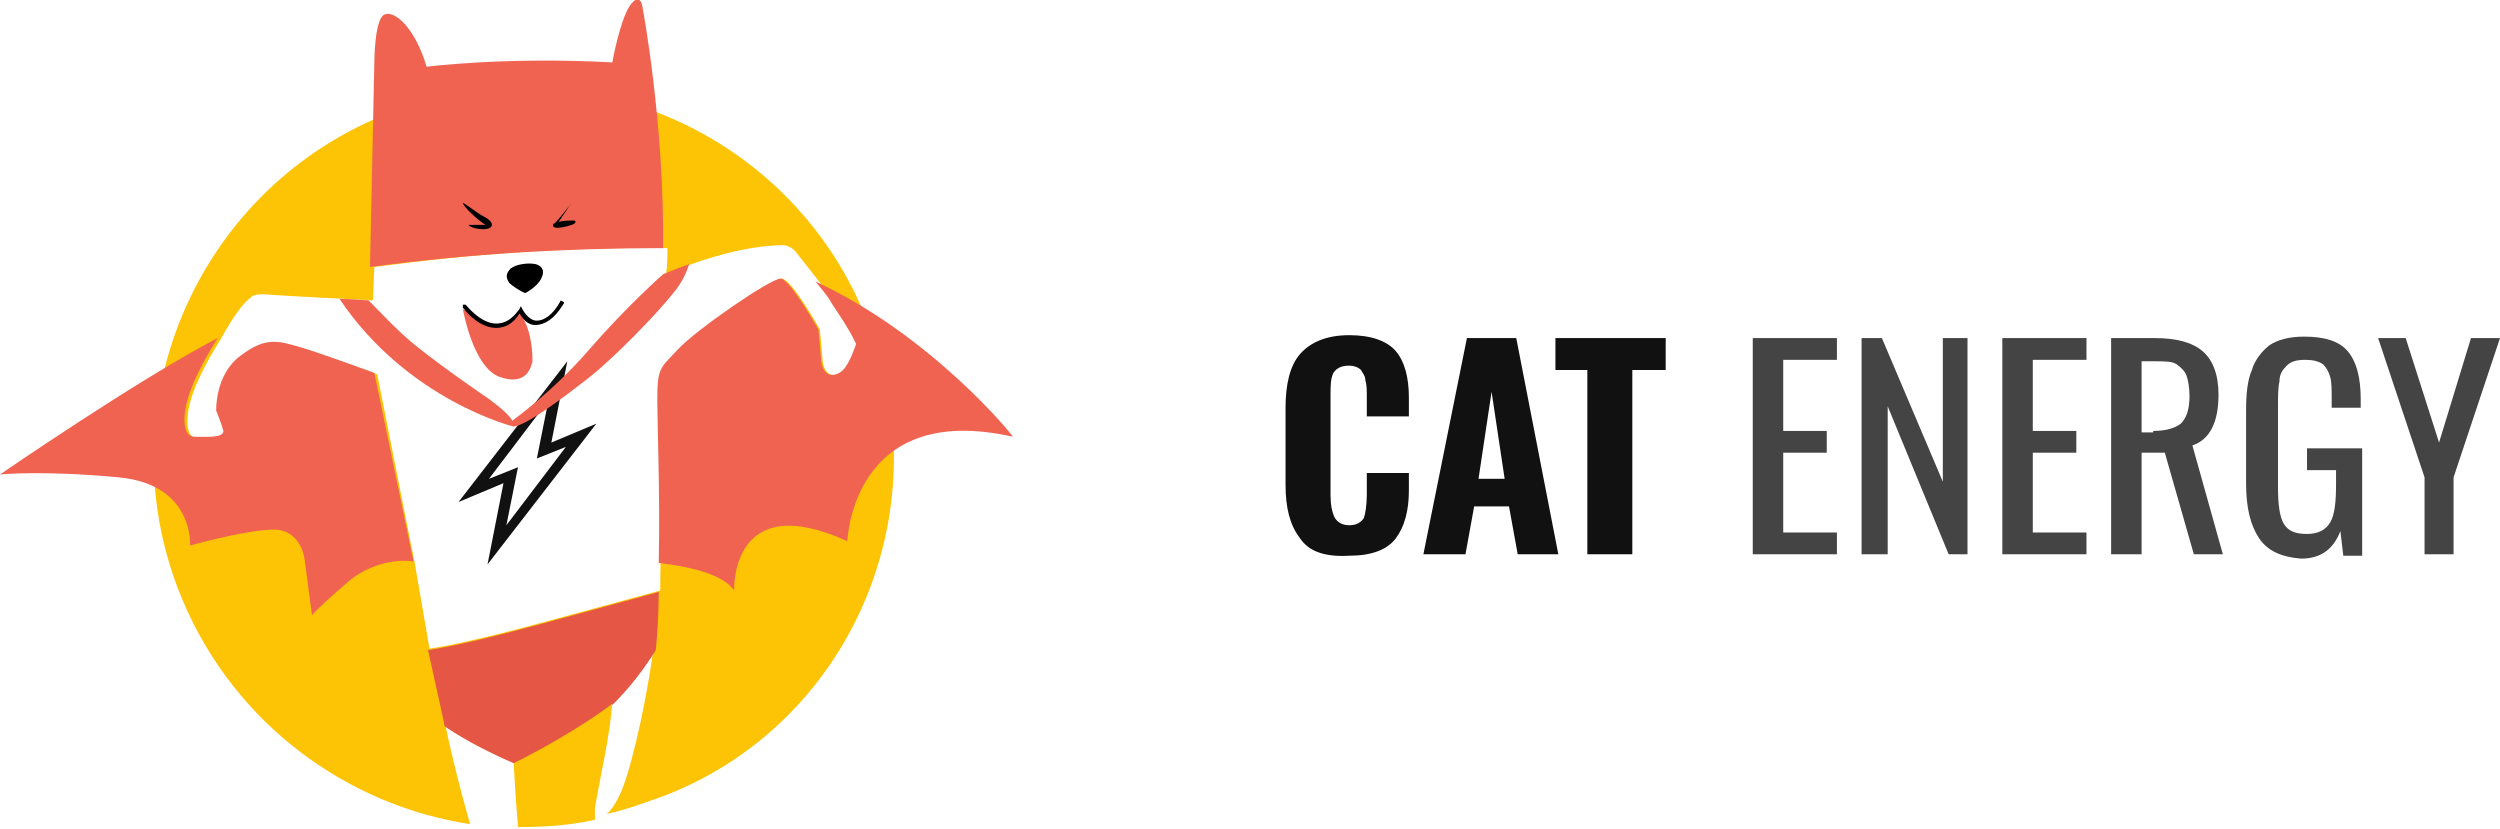
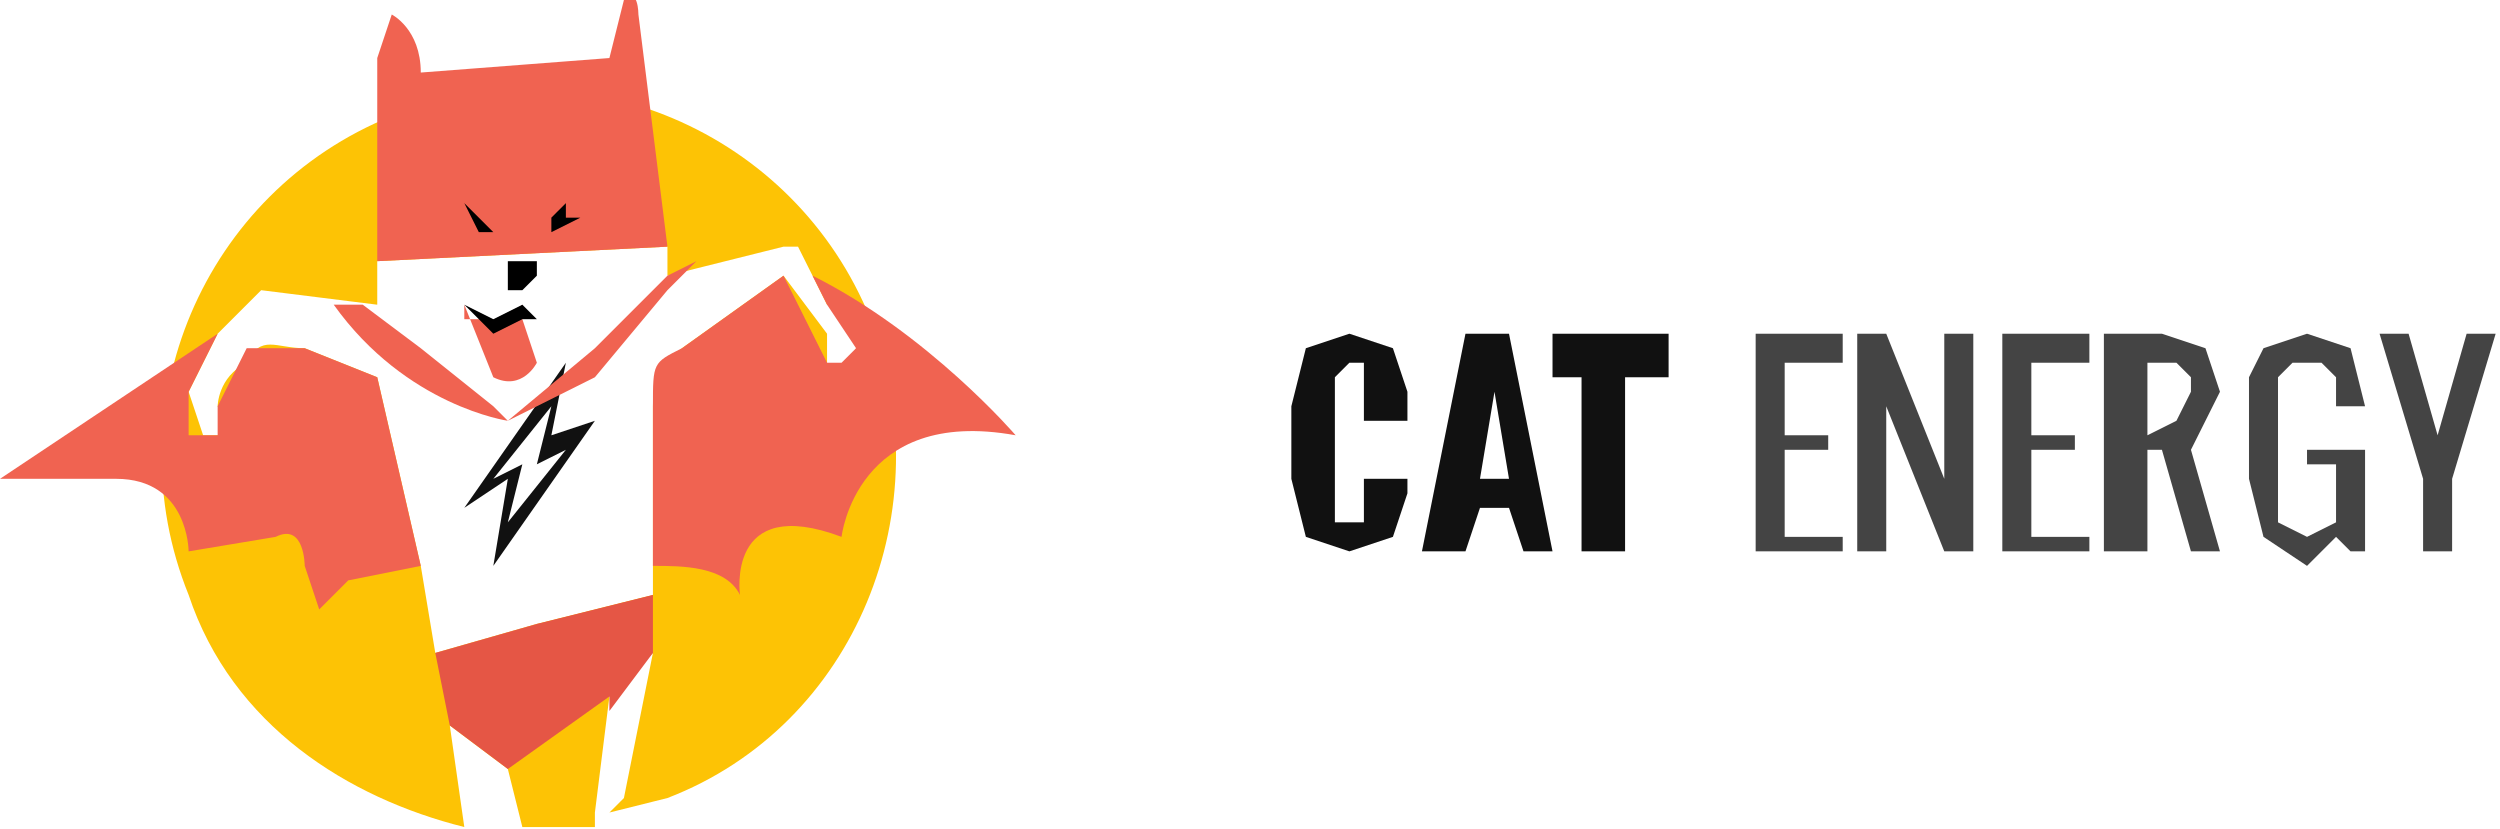
- <svg xmlns="http://www.w3.org/2000/svg" version="1.1" id="Layer_2" x="0px" y="0px" viewBox="0 0 172.3 57.1" style="enable-background:new 0 0 172.3 57.1;" xml:space="preserve">
-   <style type="text/css">
-     .st0 {
-       fill: #FDC305;
-     }
-     .st1 {
-       fill: #F06351;
-     }
-     .st2 {
-       fill: #E55645;
-     }
-     .st3 {
-       fill: #111111;
-     }
-     .st4 {
-       fill: #444444;
-     }
-   </style>
-   <path class="st0" d="M59.6,21.7C54.2,8.7,39.3,2.6,26.3,8S7.1,28.4,12.6,41.4c3.6,8.5,11.3,14.1,19.8,15.4c-0.6-2.1-1.2-4.4-1.7-6.8   c1.5,1,3.1,1.8,4.7,2.5c0,0,0,0,0,0c0,0,0.1,2.1,0.3,4.5c1.8,0,3.5-0.1,5.3-0.5c0-0.2,0-0.4,0-0.8c0.3-1.9,1.1-5.2,1.2-7.4   c1.1-1.1,2.1-2.3,2.9-3.7c0,0,0,0,0,0c0,0.1,0,0.3-0.1,0.4c-0.6,4.2-1.7,8.8-2.4,10c-0.2,0.4-0.5,0.9-0.8,1.1   c1.4-0.3,2.7-0.8,4.1-1.3C58.9,49.7,65.1,34.7,59.6,21.7z M58.2,25.5c-0.4,0.4-1.3,0.7-1.5-0.6c-0.1-1.3-0.2-2.2-0.2-2.2   s-1.9-3.4-2.6-3.5c-0.7,0-5.8,3.5-7.1,4.9c-1.2,1.3-1.4,1.2-1.4,3.5c0,1.7,0.2,8.1,0.1,13.1v0v0c0,0-2.2,0.6-8.1,2.2   c-5.9,1.6-7.8,1.8-7.8,1.8l-1-5.8c0,0,0,0,0,0c0,0,0,0,0,0c0,0,0,0,0,0c0,0,0,0,0,0c0,0,0,0,0,0c0,0,0,0,0,0l-2.6-13.1   c0,0-3.8-1.4-5.2-1.8c-1.4-0.4-2.3-0.7-4,0.6c-1.8,1.3-1.7,3.8-1.7,3.8s0.4,1,0.5,1.4c0,0.5-1.2,0.4-2,0.4s-0.9-1.4-0.3-3.1   c0.6-1.7,1.9-3.7,1.9-3.7s1.2-2.3,2.1-2.9c0,0,0.1-0.3,1.2-0.2c1.1,0.1,7.2,0.4,7.2,0.4l0.1-2.3c6.7-0.9,13.4-1.4,20.2-1.3   c0,0.6,0,1.2-0.1,1.8c0,0,4.4-2,8.1-2c0,0,0.4,0,0.8,0.4c0.3,0.4,2.4,3,2.6,3.4c0.2,0.4,1.2,1.7,1.8,3C59,23.7,58.6,25.1,58.2,25.5z   " />
-   <path class="st1" d="M56.2,19.4c0.5,0.6,0.9,1.1,1,1.3c0.2,0.4,1.2,1.7,1.8,3c0,0-0.4,1.3-0.9,1.8c-0.4,0.4-1.3,0.7-1.5-0.6   c-0.1-1.3-0.2-2.2-0.2-2.2s-1.9-3.4-2.6-3.5c-0.7,0-5.8,3.5-7.1,4.9c-1.2,1.3-1.4,1.2-1.4,3.5c0,1.5,0.2,6.6,0.1,11.2   c1.8,0.2,4.4,0.7,5.2,1.9c0,0-0.3-7.1,7.8-3.4c0,0,0.3-9.7,11.4-7.2C69.9,30.1,64.2,23.1,56.2,19.4z" />
-   <path class="st1" d="M45.7,17.1c0.1-8.5-1.4-16.5-1.4-16.5s-0.1-1.3-0.9-0.2c-0.7,1.1-1.2,3.9-1.2,3.9c-7.4-0.4-12.8,0.3-12.8,0.3   c-0.8-2.7-2.2-3.9-2.9-3.6c-0.7,0.3-0.7,3.3-0.7,3.3l-0.3,14.1C32.2,17.5,39,17.1,45.7,17.1z" />
-   <path class="st2" d="M45.2,44.8c0.1-1.1,0.2-2.5,0.2-4c0,0-2.2,0.6-8.1,2.2c-5.9,1.6-7.8,1.8-7.8,1.8l1.1,5c0,0.1,0,0.2,0.1,0.3   c1.5,1,3.1,1.8,4.7,2.5c4.4-2.2,6.8-4.1,6.8-4.1c0,0,0,0,0,0.1C43.4,47.4,44.4,46.1,45.2,44.8z" />
-   <path d="M31.9,14c0-0.1,1,0.7,1.4,0.9s0.6,0.4,0.6,0.6s-0.3,0.3-0.6,0.3s-0.9-0.1-1-0.3c0,0,0.6,0,0.9,0h0.3   C33.5,15.6,32.1,14.5,31.9,14z" />
-   <path d="M39.3,14.1c0,0-1,1.3-1.1,1.3s-0.2,0.3,0.2,0.3s1.1-0.2,1.2-0.3s0.1-0.2-0.1-0.2c-0.2,0-0.7,0-1,0.1L39.3,14.1   C39.4,14.1,39.4,14,39.3,14.1z" />
-   <path d="M36.2,20.2c0,0,0.8-0.4,1.1-1s0-0.9-0.4-1c-0.5-0.1-1.3,0-1.7,0.3c-0.4,0.4-0.3,0.7-0.1,1C35.3,19.7,35.9,20.1,36.2,20.2z" />
-   <path class="st1" d="M35.8,21.4c0,0-0.2,0.4-0.5,0.6c-0.2,0.2-0.6,0.4-1,0.4c-0.6,0-1.1-0.2-1.5-0.4c-0.2-0.1-0.4-0.3-0.5-0.4   c-0.2-0.2-0.4-0.3-0.4-0.3s0.7,4.1,2.6,4.7c1.8,0.6,2.1-0.7,2.2-1.1c0-0.3,0-2.1-0.8-3.2C35.9,21.4,35.9,21.6,35.8,21.4z" />
-   <g>
-     <path d="M34.2,22.6C34.1,22.6,34.1,22.6,34.2,22.6c-1.3,0-2.3-1.4-2.3-1.4c0-0.1,0-0.2,0-0.2c0.1,0,0.2,0,0.2,0c0,0,1,1.3,2.1,1.3     c0,0,0,0,0,0c0.6,0,1.1-0.3,1.6-1l0.1-0.2l0.1,0.2c0,0,0.4,0.8,1,0.8c0.5,0,1.1-0.4,1.6-1.3c0-0.1,0.1-0.1,0.2,0     c0.1,0,0.1,0.1,0,0.2c-0.6,1-1.3,1.4-1.9,1.4c-0.6,0-0.9-0.5-1.1-0.8C35.4,22.3,34.8,22.6,34.2,22.6z" />
-   </g>
-   <path class="st3" d="M41.1,29.2l-3.1,1.3l1.1-5.6l-7.5,9.7l3.1-1.3l-1.1,5.6L41.1,29.2z M33.7,33l4.1-5.4l-0.8,4l2-0.8l-4.1,5.4   l0.8-4L33.7,33z" />
-   <path class="st1" d="M45.7,18.9c0,0-2.5,2.2-5.1,5.2c-2.5,2.9-5.3,4.9-5.3,4.9c-0.2-0.5-1.6-1.5-1.6-1.5s-3.1-2.1-5.2-3.8   c-1.2-1-2.3-2.2-3.1-3c-0.3,0-1.1-0.1-2-0.1c4.7,7,12,8.8,12,8.8c0.9-0.1,3.3-1.9,5.1-3.3s4.8-4.5,5.9-5.9c0.6-0.7,0.9-1.4,1.1-2   C46.4,18.6,45.7,18.9,45.7,18.9z" />
-   <path class="st1" d="M25.8,25.7c0,0-3.8-1.4-5.2-1.8c-1.4-0.4-2.3-0.7-4,0.6c-1.8,1.3-1.7,3.8-1.7,3.8s0.4,1,0.5,1.4   c0,0.5-1.2,0.4-2,0.4s-0.9-1.4-0.3-3.1c0.6-1.7,1.9-3.7,1.9-3.7c-5.4,2.8-15,9.4-15,9.4s2.9-0.3,8.2,0.2c5.2,0.5,4.9,4.7,4.9,4.7   s3.5-1,5.6-1.1c2.1-0.1,2.3,2.1,2.3,2.1l0.5,3.8c0,0,0.5-0.6,2.6-2.4c1.9-1.5,3.9-1.4,4.4-1.3c0,0,0,0,0,0L25.8,25.7z" />
-   <g>
-     <path class="st3" d="M89.6,37.1c-0.7-0.9-1-2.1-1-3.7v-5.3c0-1.6,0.3-2.9,1-3.7c0.7-0.8,1.8-1.3,3.4-1.3c1.5,0,2.6,0.4,3.2,1.1     c0.6,0.7,0.9,1.8,0.9,3.2v1.3h-2.9v-1.4c0-0.4,0-0.8-0.1-1.1c0-0.3-0.2-0.5-0.3-0.7c-0.2-0.2-0.5-0.3-0.8-0.3     c-0.6,0-0.9,0.2-1.1,0.5c-0.2,0.4-0.2,0.9-0.2,1.6v6.8c0,0.7,0.1,1.2,0.3,1.6c0.2,0.3,0.5,0.5,1,0.5c0.5,0,0.8-0.2,1-0.5     c0.1-0.3,0.2-0.9,0.2-1.6v-1.5h2.9v1.2c0,1.4-0.3,2.5-0.9,3.3c-0.6,0.8-1.7,1.2-3.2,1.2C91.3,38.4,90.2,38,89.6,37.1z" />
-     <path class="st3" d="M101.1,23.3h3.4l2.9,14.9h-2.8l-0.6-3.3h-2.4l-0.6,3.3h-2.9L101.1,23.3z M103.7,33l-0.9-6l-0.9,6H103.7z" />
-     <path class="st3" d="M109.5,25.5h-2.3v-2.2h7.6v2.2h-2.3v12.7h-3.1V25.5z" />
-     <path class="st4" d="M120.8,23.3h5.8v1.5h-3.7v4.9h3v1.5h-3v5.5h3.7v1.5h-5.8V23.3z" />
-     <path class="st4" d="M128.3,23.3h1.4l4.2,9.9v-9.9h1.7v14.9h-1.3L130.1,28v10.2h-1.8V23.3z" />
-     <path class="st4" d="M138,23.3h5.8v1.5h-3.7v4.9h3v1.5h-3v5.5h3.7v1.5H138V23.3z" />
-     <path class="st4" d="M145.5,23.3h3c1.5,0,2.6,0.3,3.3,0.9c0.7,0.6,1.1,1.6,1.1,3c0,1.9-0.6,3.1-1.8,3.5l2.1,7.5h-2l-2-7h-1.6v7     h-2.1V23.3z M148.4,29.7c0.9,0,1.5-0.2,1.9-0.5c0.4-0.4,0.6-1,0.6-1.9c0-0.6-0.1-1.1-0.2-1.4c-0.1-0.3-0.4-0.6-0.7-0.8     c-0.3-0.2-0.8-0.2-1.5-0.2h-0.9v4.9H148.4z" />
-     <path class="st4" d="M155.7,37.1c-0.6-0.9-0.9-2.1-0.9-3.8v-5c0-1.2,0.1-2.1,0.4-2.8c0.2-0.7,0.7-1.3,1.2-1.7     c0.6-0.4,1.4-0.6,2.4-0.6c1.4,0,2.4,0.3,3,1c0.6,0.7,0.9,1.8,0.9,3.3v0.6h-2v-0.5c0-0.7,0-1.3-0.1-1.6c-0.1-0.4-0.3-0.7-0.5-0.9     c-0.3-0.2-0.7-0.3-1.2-0.3c-0.6,0-1,0.1-1.3,0.4c-0.3,0.3-0.5,0.6-0.5,1.1c-0.1,0.4-0.1,1-0.1,1.8v5.5c0,1.1,0.1,2,0.4,2.5     c0.3,0.5,0.8,0.7,1.6,0.7c0.8,0,1.3-0.3,1.6-0.8c0.3-0.5,0.4-1.4,0.4-2.6v-1H159v-1.5h3.8v7.4h-1.3l-0.2-1.7     c-0.5,1.3-1.4,1.9-2.7,1.9C157.3,38.4,156.3,38,155.7,37.1z" />
-     <path class="st4" d="M167.1,32.9l-3.2-9.6h1.9l2.3,7.2l2.2-7.2h2l-3.2,9.6v5.3h-2V32.9z" />
-   </g>
+ <svg xmlns="http://www.w3.org/2000/svg" version="1.1" id="Layer_2" x="0" y="0" viewBox="0 0 172.3 57.1" xml:space="preserve">
+   <style>.st1{fill:#f06351}.st3{fill:#111}.st4{fill:#444}</style>
+   <path d="M60 22a25 25 0 10-47 19c3 9 11 14 19 16l-1-7 4 3 1 4h5v-1l1-8 3-3-2 10-1 1 4-1c13-5 19-20 14-33zm-2 4l-1-1v-2l-3-4-7 5c-1 1-2 1-2 4v13l-8 2-7 2-1-6-3-13-5-2c-2 0-3-1-4 1-2 1-2 3-2 3l1 2h-2l-1-3 2-4 2-2 1-1 8 1v-3l20-1v2l8-2h1l2 4c1 0 2 1 2 3l-1 2z" fill="#fdc305" />
+   <path class="st1" d="M56 19l1 2 2 3-1 1h-1l-1-2-2-4-7 5c-2 1-2 1-2 4v11c2 0 5 0 6 2 0 0-1-7 7-4 0 0 1-9 12-7 0 0-6-7-14-11zM46 17L44 1s0-2-1-1l-1 4-13 1c0-3-2-4-2-4l-1 3v14l20-1z" />
+   <path d="M45 45v-4l-8 2-7 2 1 5 4 3 7-5v1l3-4z" fill="#e55645" />
+   <path d="M32 14l1 1 1 1h-2 1l-1-2zM39 14l-1 1v1l2-1c1-1 0 0 0 0h-1v-1zM36 20l1-1v-1h-2v2h1z" />
+   <path class="st1" d="M36 21l-1 1h-1-1-1v-1l2 5c2 1 3-1 3-1l-1-3v-1z" />
+   <path d="M34 23l-2-2 2 1 2-1 1 1 2-1-2 1h-1l-2 1z" />
+   <path class="st3" d="M41 29l-3 1 1-5-7 10 3-2-1 6 7-10zm-7 4l4-5-1 4 2-1-4 5 1-4-2 1z" />
+   <path class="st1" d="M46 19l-5 5-6 5-1-1-5-4-4-3h-2c5 7 12 8 12 8l6-3 5-6 2-2-2 1zM26 26l-5-2h-4l-2 4v2h-2v-3l2-4L0 33h8c5 0 5 5 5 5l6-1c2-1 2 2 2 2l1 3 2-2 5-1-3-13z" />
+   <path class="st3" d="M90 37l-1-4v-5l1-4 3-1 3 1 1 3v2h-3v-2-1-1h-1l-1 1v10h2v-3h3v1l-1 3-3 1-3-1zM101 23h3l3 15h-2l-1-3h-2l-1 3h-3l3-15zm3 10l-1-6-1 6h2zM110 26h-3v-3h8v3h-3v12h-3V26z" />
+   <path class="st4" d="M121 23h6v2h-4v5h3v1h-3v6h4v1h-6V23zM128 23h2l4 10V23h2v15h-2l-4-10v10h-2V23zM138 23h6v2h-4v5h3v1h-3v6h4v1h-6V23zM146 23h3l3 1 1 3-2 4 2 7h-2l-2-7h-1v7h-3V23zm2 7l2-1 1-2v-1l-1-1h-2v5zM156 37l-1-4v-5-2l1-2 3-1 3 1 1 4h-2v-2l-1-1h-2l-1 1v10l2 1 2-1v-4h-2v-1h4v7h-1l-1-1-2 2-3-2zM167 33l-3-10h2l2 7 2-7h2l-3 10v5h-2v-5z" />
</svg>
